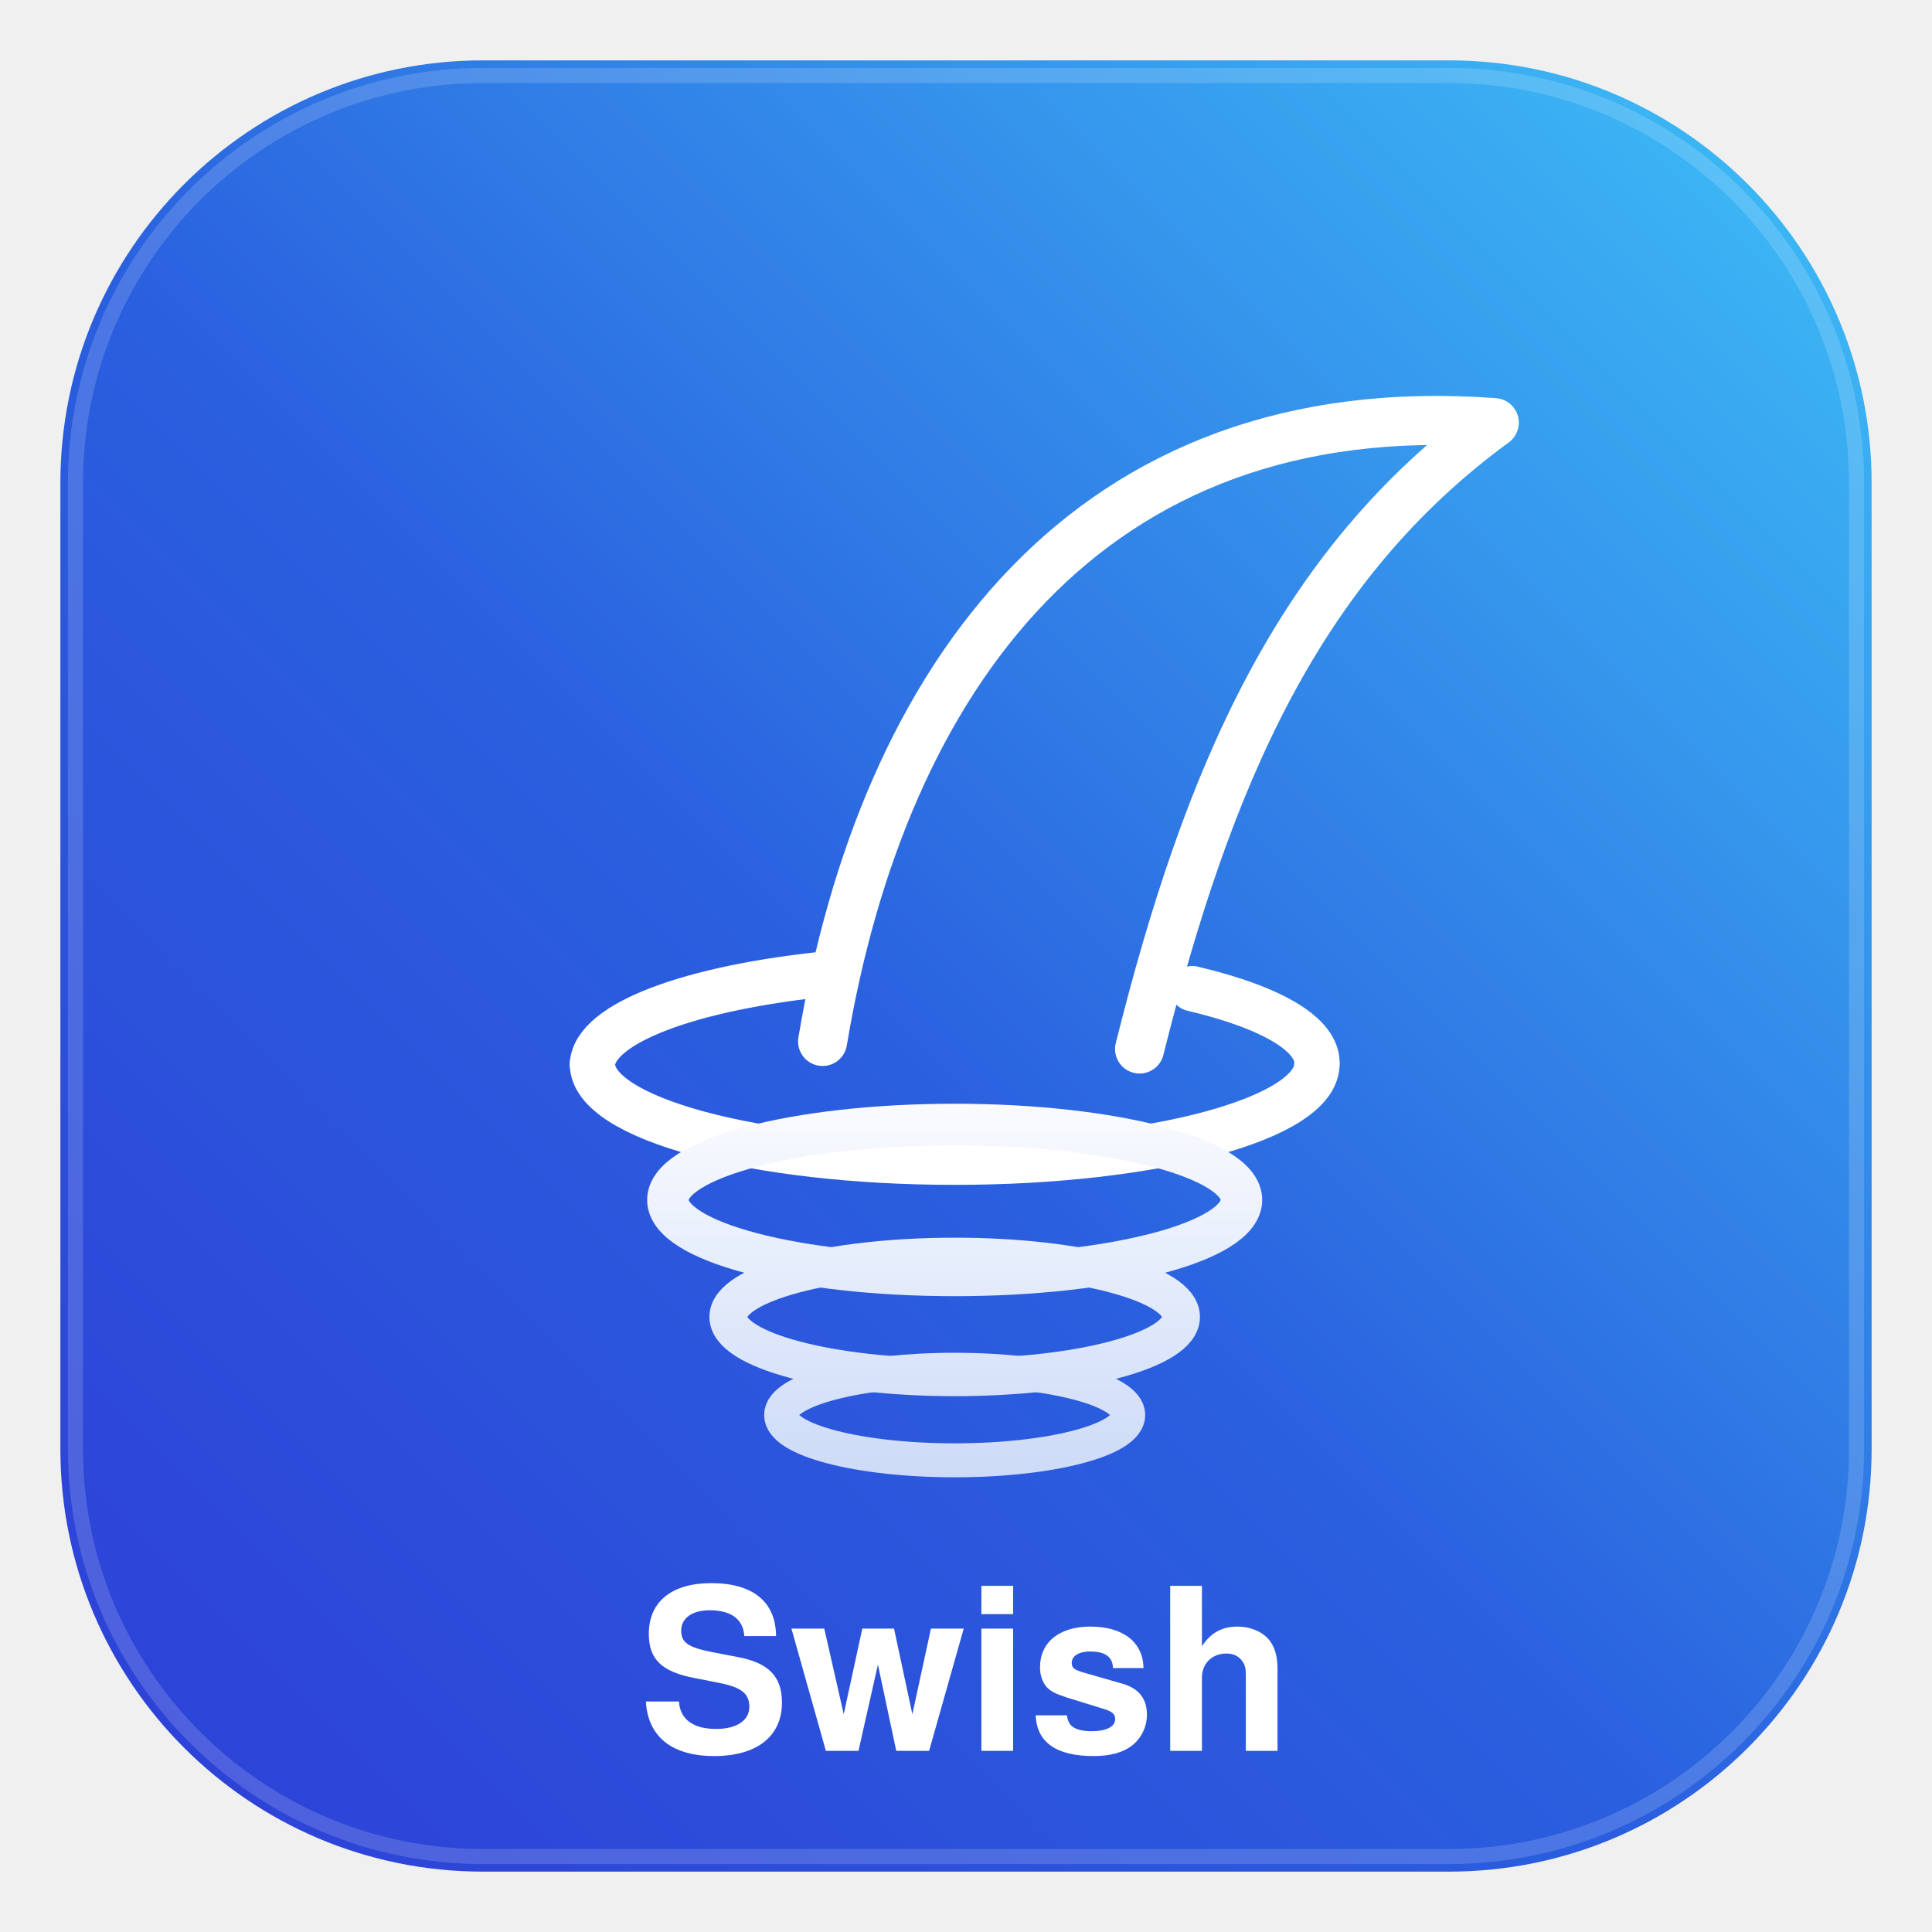
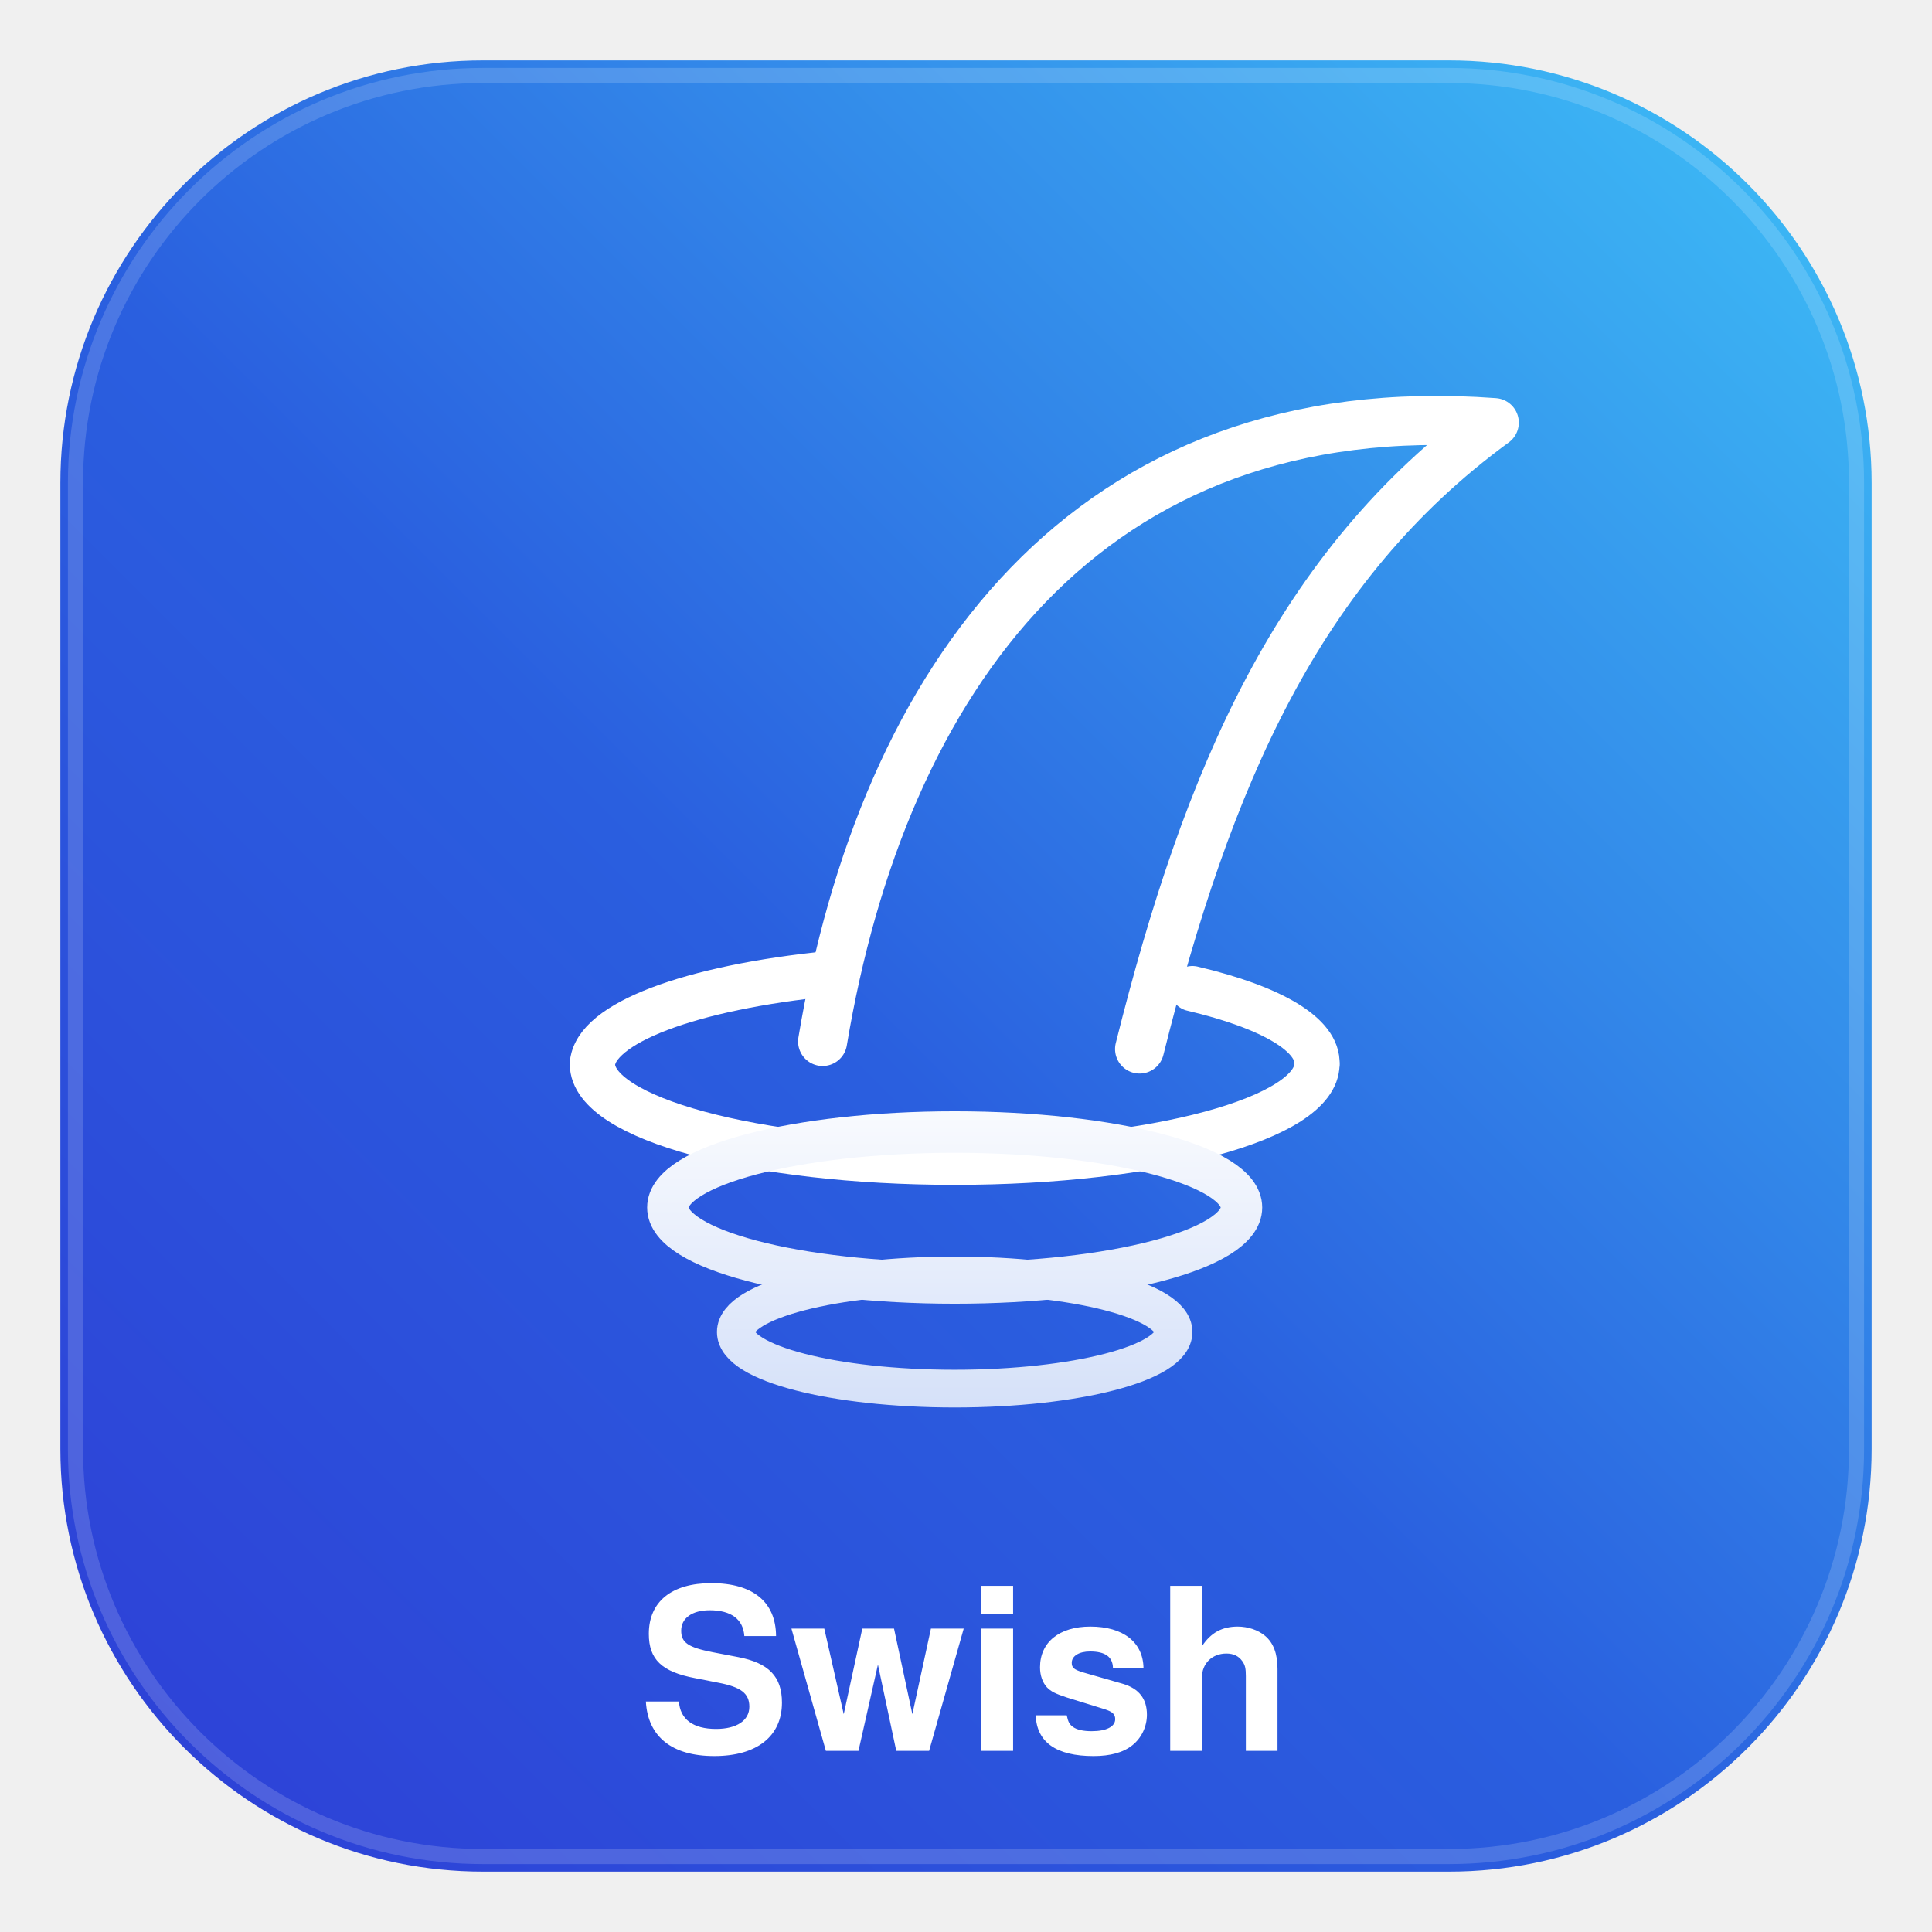
<svg xmlns="http://www.w3.org/2000/svg" viewBox="0 0 512 512" width="512" height="512">
  <defs>
    <linearGradient id="bg" x1="1" y1="0" x2="0" y2="1">
      <stop offset="0" stop-color="#3EC1F7" />
      <stop offset="0.55" stop-color="#2A5FDF" />
      <stop offset="1" stop-color="#2E3ED6" />
    </linearGradient>
    <linearGradient id="net" gradientUnits="userSpaceOnUse" x1="253" y1="280" x2="253" y2="400">
      <stop offset="0" stop-color="#FFFFFF" />
      <stop offset="1" stop-color="#C9D8F7" />
    </linearGradient>
  </defs>
  <rect x="16" y="16" width="480" height="480" rx="112" fill="url(#bg)" />
  <rect x="20" y="20" width="472" height="472" rx="108" fill="none" stroke="#FFFFFF" stroke-opacity="0.16" stroke-width="4" />
  <g fill="none" stroke="#FFFFFF" stroke-linecap="round" stroke-linejoin="round">
    <path stroke-width="13" d="M 218 276              C 234 180 288 104 396 112              C 344 150 320 206 302 278" />
    <path stroke-width="12" d="M 157 282 A 96 26 0 0 0 349 282" />
    <path stroke-width="12" d="M 157 282 A 96 26 0 0 1 220 258" />
    <path stroke-width="12" d="M 316 262 A 96 26 0 0 1 349 282" />
    <g stroke="url(#net)">
-       <ellipse cx="253" cy="318" rx="76" ry="20" stroke-width="11" />
-       <ellipse cx="253" cy="349" rx="60" ry="16" stroke-width="10" />
-       <ellipse cx="253" cy="375" rx="46" ry="12" stroke-width="9" />
+       <ellipse cx="253" cy="320" rx="76" ry="20" stroke-width="11" />
+       <ellipse cx="253" cy="353" rx="58" ry="15" stroke-width="10" />
    </g>
  </g>
  <text x="256" y="464" text-anchor="middle" font-family="-apple-system, 'Segoe UI', Helvetica, Arial, sans-serif" font-size="60" font-weight="700" fill="#FFFFFF">Swish</text>
</svg>
